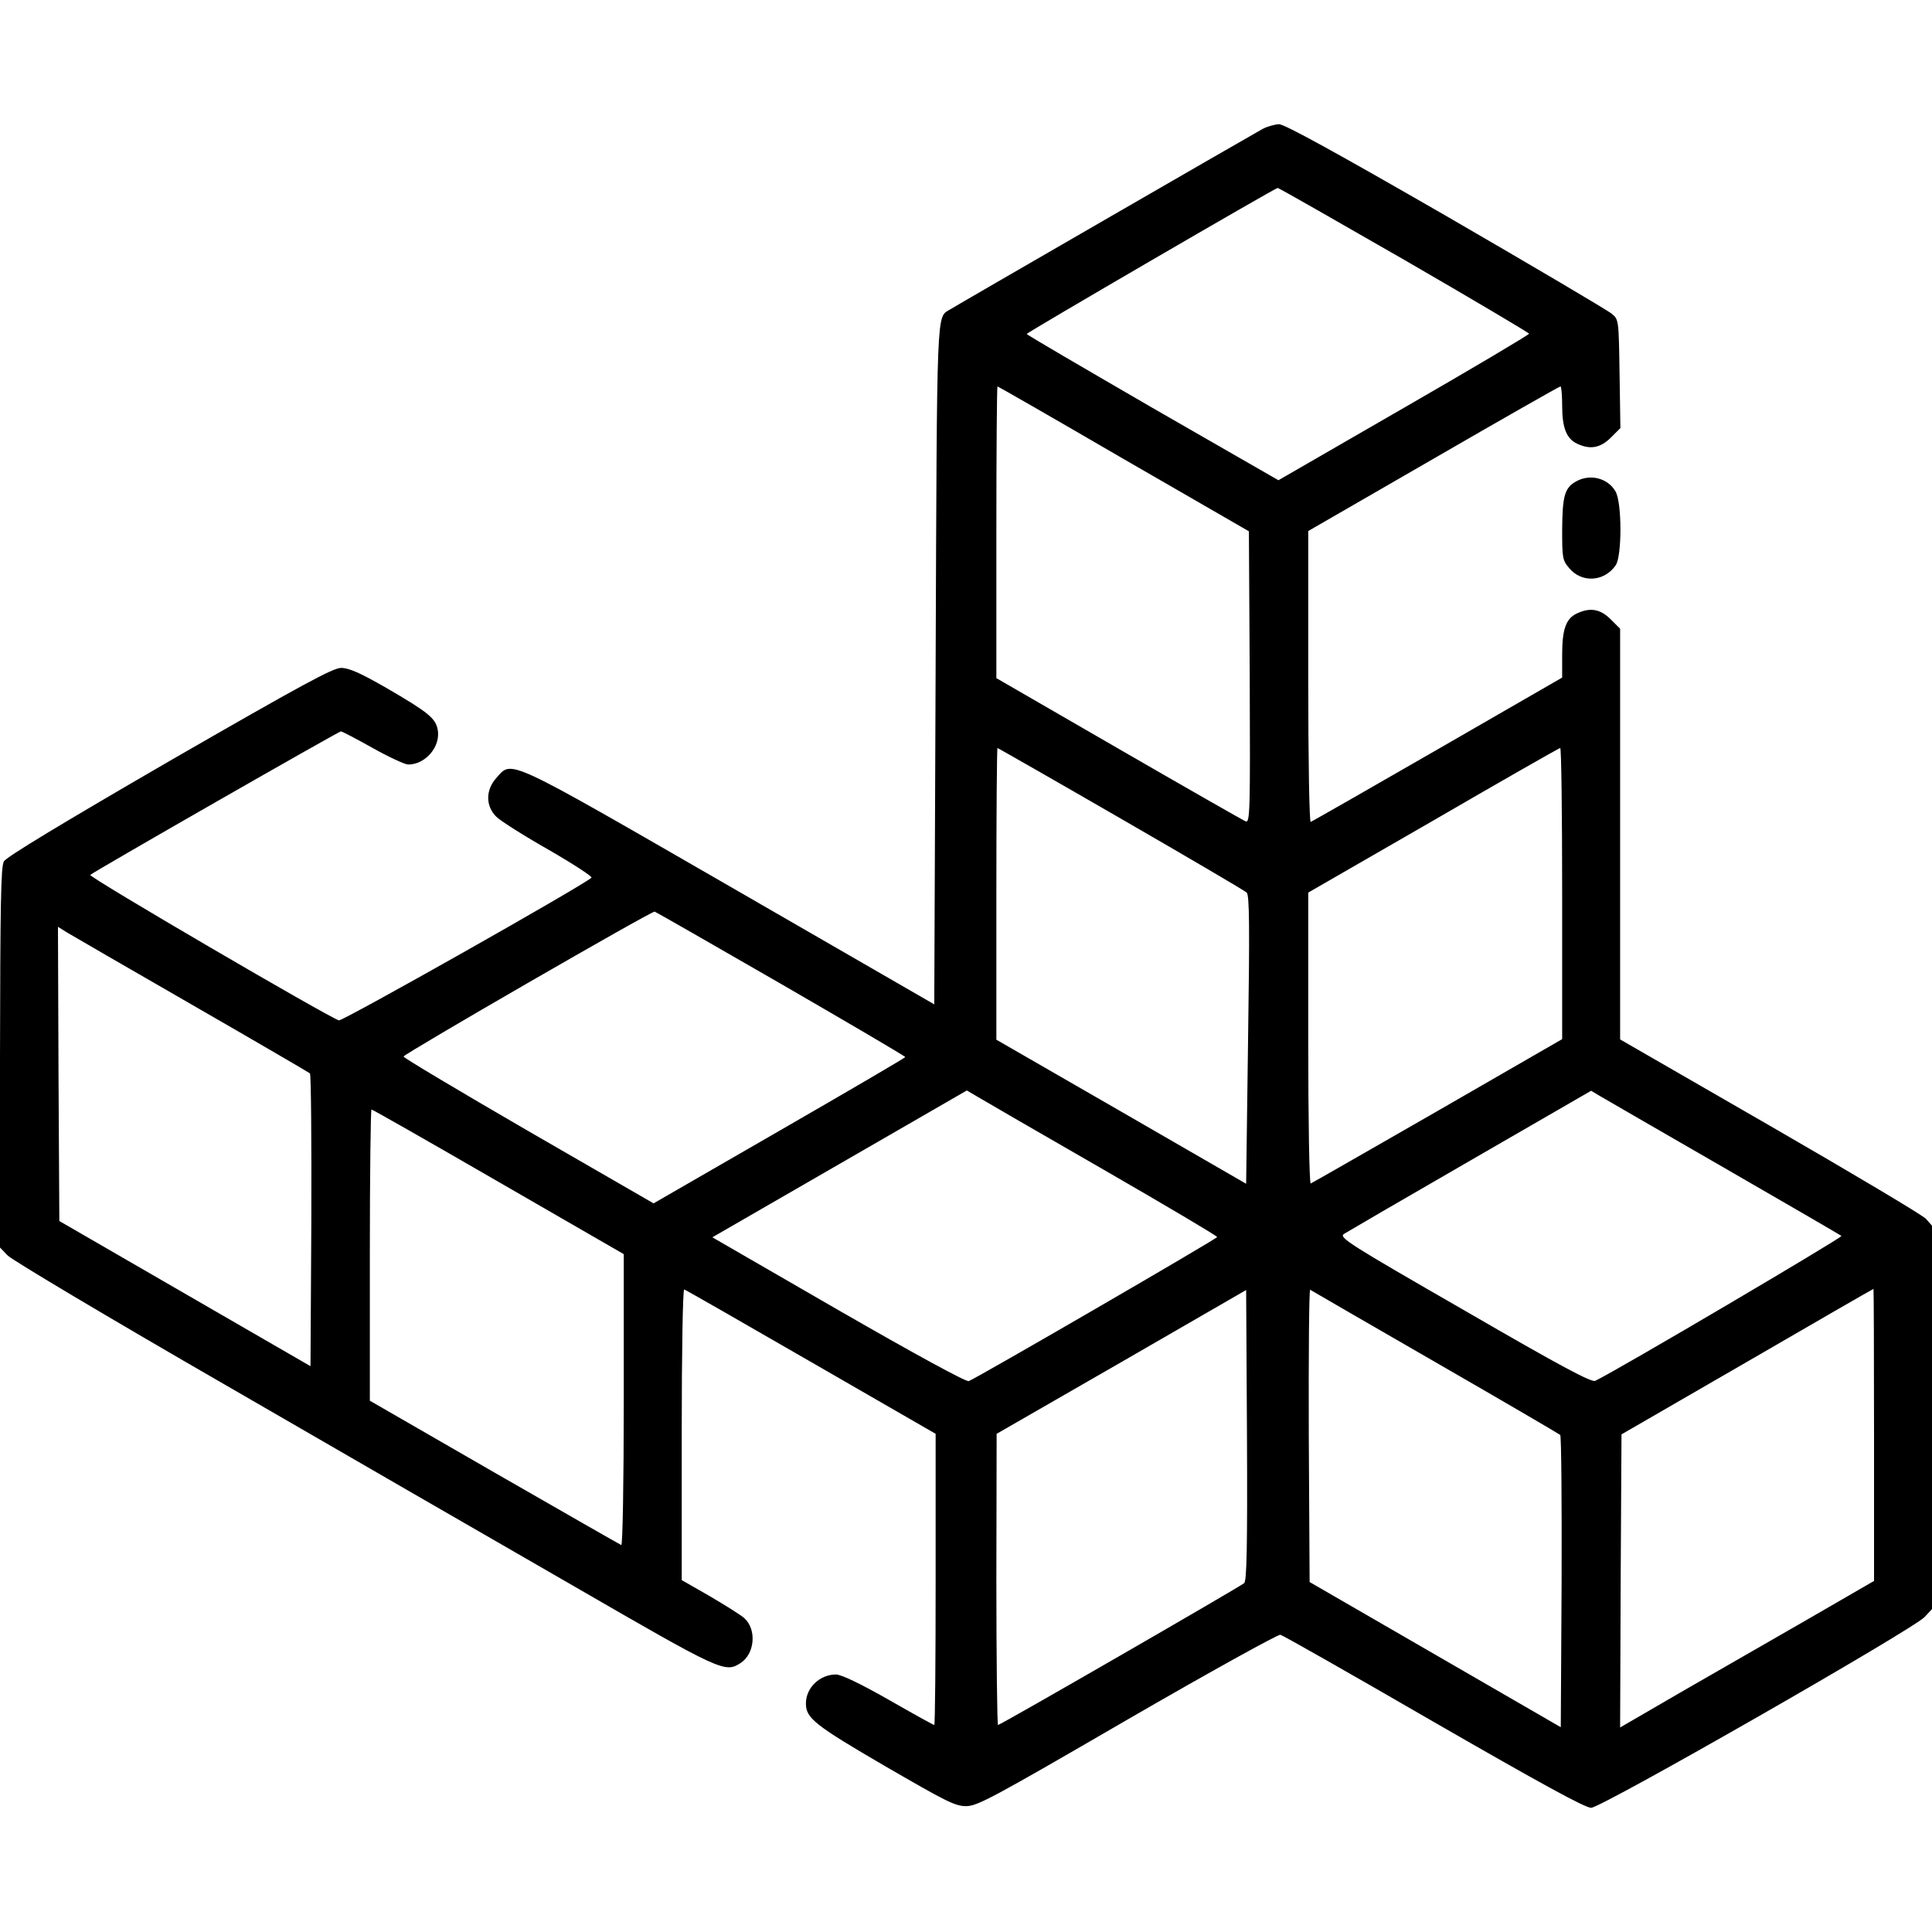
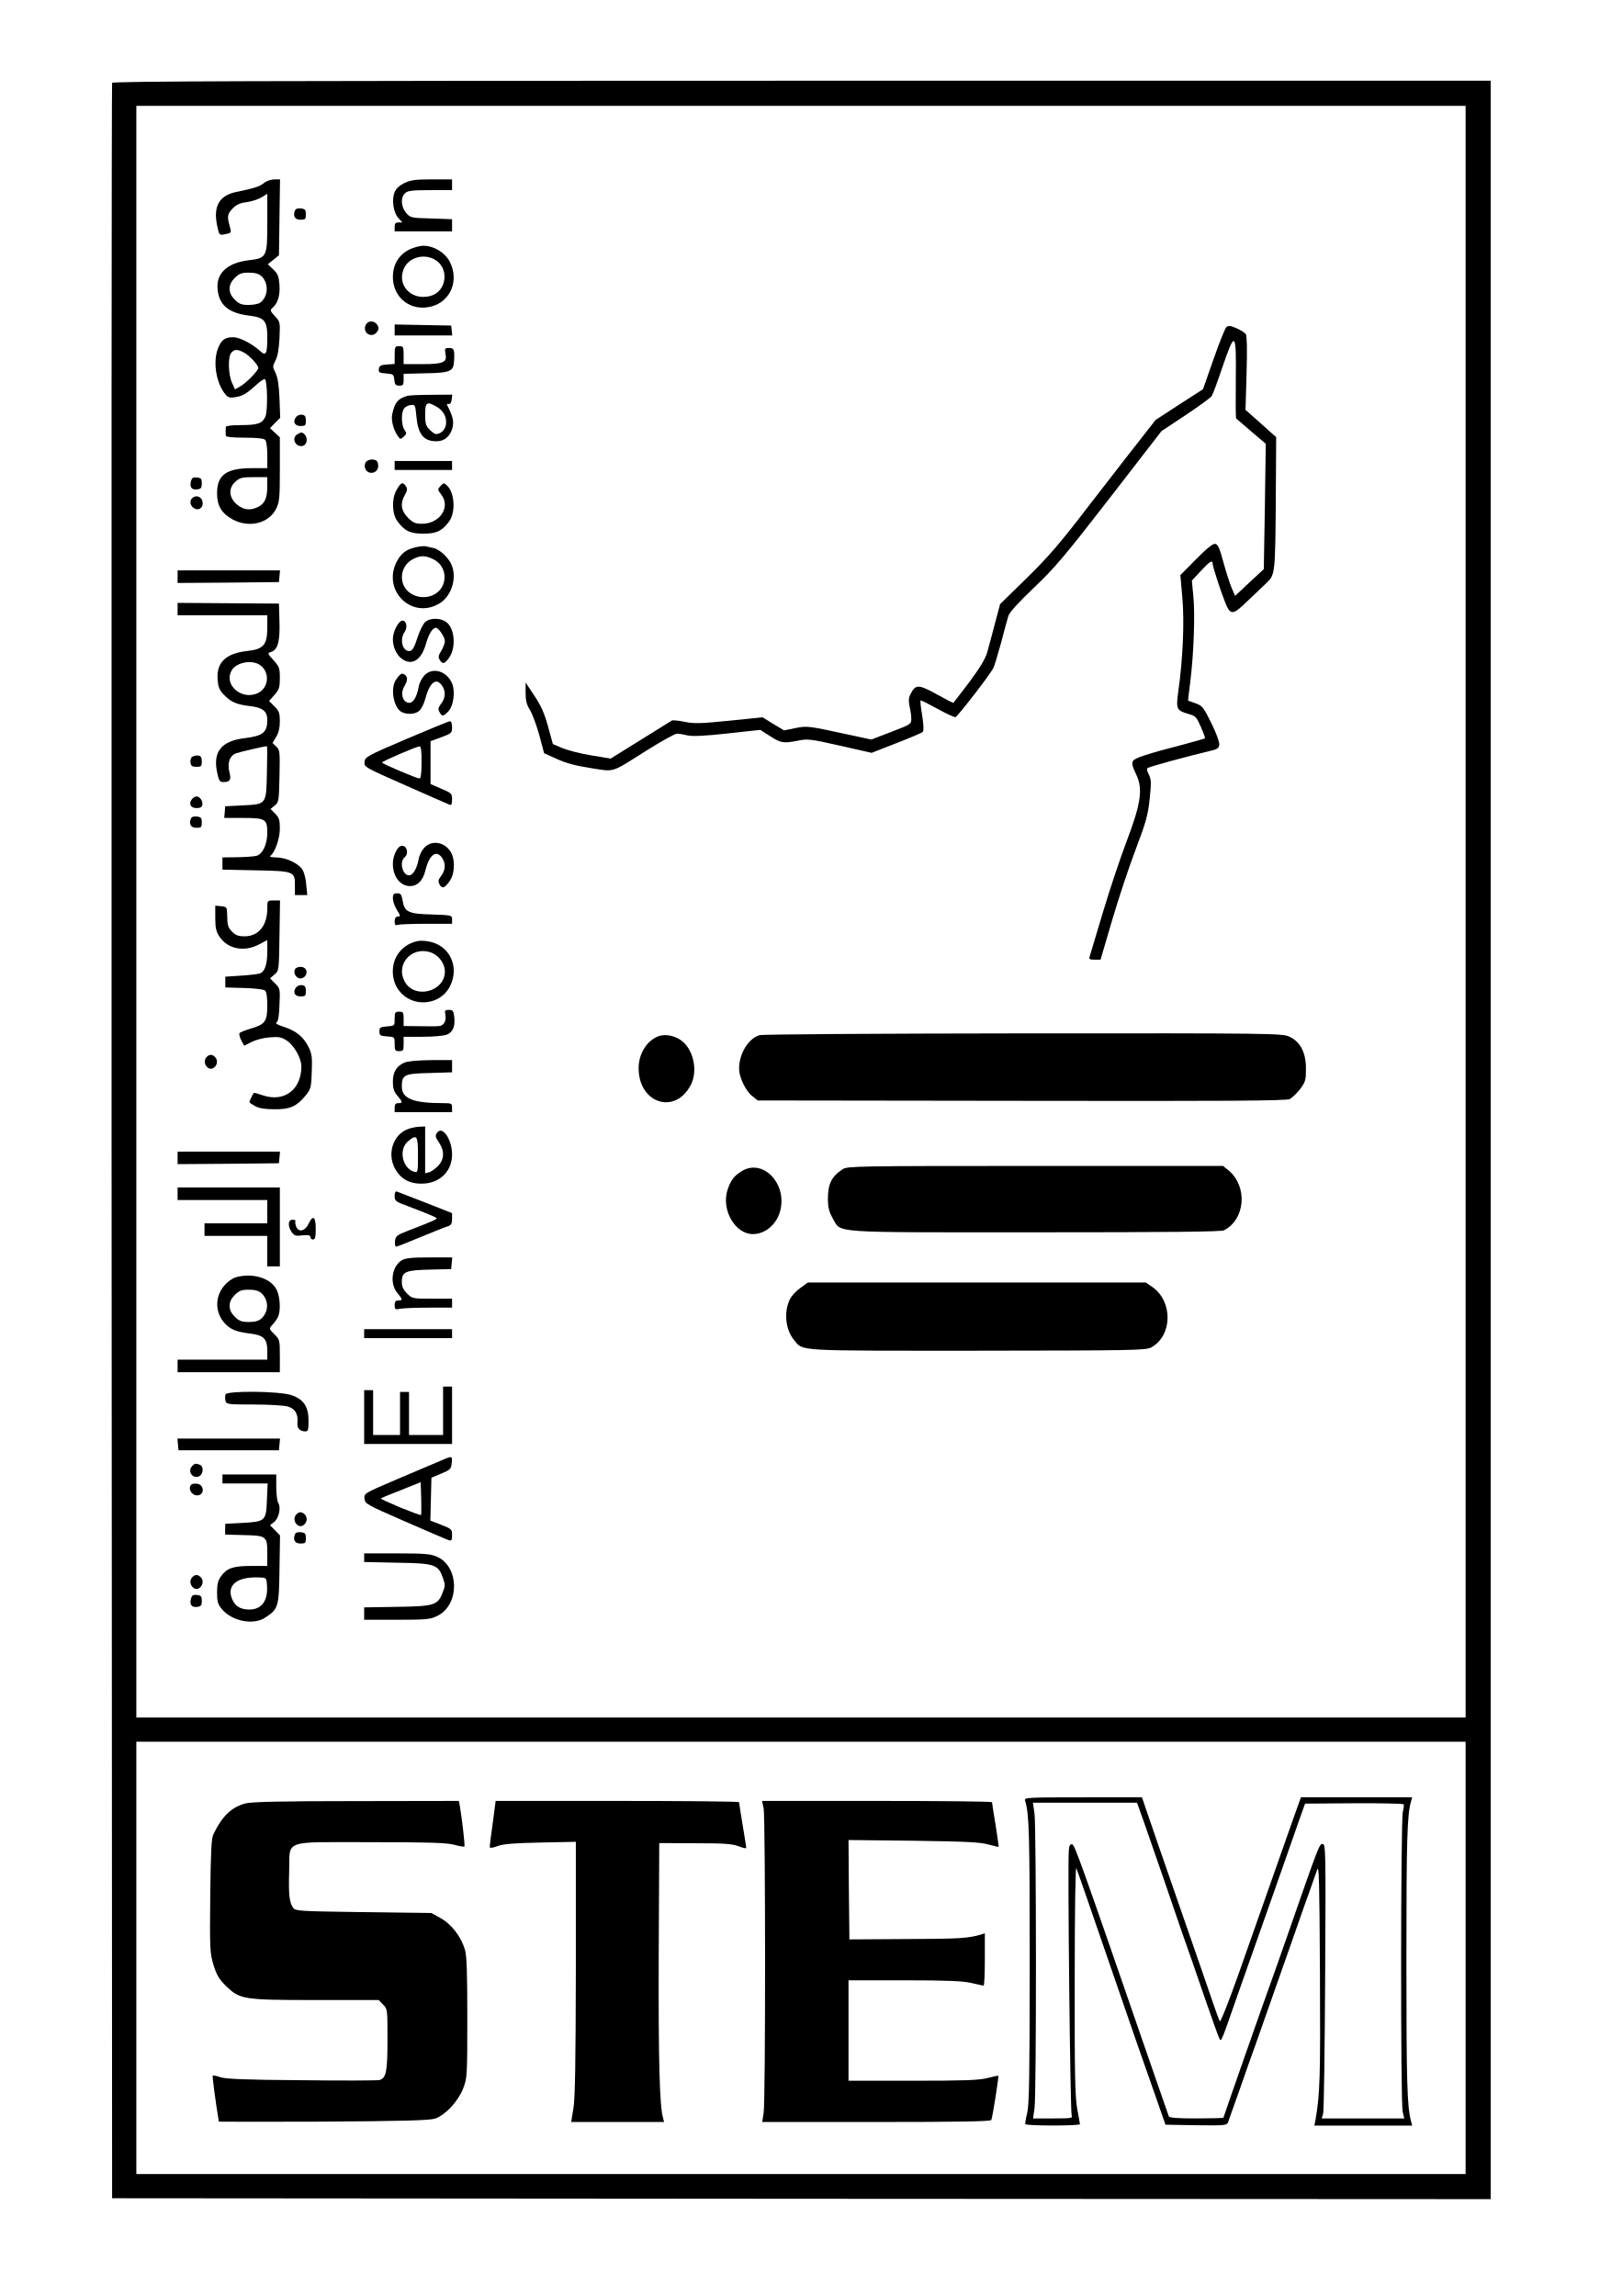
- <svg xmlns="http://www.w3.org/2000/svg" version="1.0" width="700pt" height="700pt" viewBox="0 0 700 700" preserveAspectRatio="xMidYMid meet">
-   <g transform="translate(0,700) scale(0.1,-0.1)" fill="#000000" stroke="none">
-     <path d="M4575 6533 c-35 -19 -1107 -638 -1134 -655 -48 -30 -46 26 -51 -1285 l-5 -1232 -740 427 c-819 472 -789 458 -846 394 -40 -44 -40 -102 -1 -141 15 -15 100 -69 190 -120 90 -52 159 -97 155 -101 -31 -29 -901 -520 -915 -517 -34 9 -909 520 -901 527 16 14 900 520 908 520 5 0 56 -27 115 -60 59 -33 117 -60 129 -60 63 0 118 65 107 126 -8 42 -34 63 -187 152 -94 54 -135 72 -163 72 -30 0 -142 -61 -623 -338 -388 -225 -590 -347 -599 -363 -11 -19 -13 -159 -14 -711 l0 -688 28 -29 c15 -16 369 -227 787 -468 418 -242 988 -571 1266 -731 536 -310 546 -314 603 -277 51 34 58 121 13 162 -12 11 -68 46 -124 79 l-103 59 0 528 c0 304 4 527 9 525 5 -1 212 -120 460 -263 l451 -260 0 -527 c0 -291 -2 -528 -5 -528 -3 0 -77 41 -166 92 -102 58 -171 91 -190 91 -59 0 -109 -48 -109 -105 0 -53 31 -78 285 -226 221 -128 255 -146 295 -146 41 0 93 28 584 313 297 172 547 310 555 308 9 -2 259 -144 556 -316 389 -224 548 -311 570 -311 37 0 1164 645 1208 691 l27 29 0 695 0 694 -22 25 c-13 14 -267 165 -565 337 l-543 313 0 744 0 744 -34 34 c-37 37 -74 44 -121 22 -41 -18 -55 -57 -55 -150 l0 -83 -451 -260 c-248 -143 -455 -261 -460 -263 -5 -2 -9 221 -9 525 l0 529 454 262 c249 144 456 262 460 262 3 0 6 -32 6 -70 0 -81 16 -120 55 -138 47 -22 84 -15 122 23 l34 34 -3 196 c-3 196 -3 197 -28 218 -14 12 -285 172 -601 355 -401 231 -585 332 -605 332 -16 -1 -42 -8 -59 -17z m512 -474 c249 -144 453 -265 453 -268 0 -4 -204 -125 -454 -269 l-454 -262 -456 262 c-250 145 -456 265 -456 268 0 5 899 528 909 529 3 1 209 -117 458 -260z m-1016 -722 l454 -262 3 -529 c2 -491 1 -528 -15 -522 -9 4 -216 122 -460 263 l-443 256 0 528 c0 291 2 529 4 529 2 0 208 -118 457 -263z m-10 -1303 c244 -141 449 -261 456 -268 10 -9 11 -127 5 -533 l-7 -522 -452 261 -453 261 0 528 c0 291 2 529 4 529 1 0 203 -115 447 -256z m1599 -271 l0 -528 -451 -260 c-249 -143 -455 -261 -460 -263 -5 -2 -9 228 -9 525 l0 529 453 261 c248 144 455 262 460 263 4 0 7 -237 7 -527z m-2830 -328 c247 -143 450 -262 450 -265 -1 -3 -206 -123 -456 -267 l-456 -263 -454 262 c-250 145 -453 266 -452 270 4 11 901 529 910 525 4 -1 210 -119 458 -262z m-2135 -75 c231 -133 423 -245 428 -249 4 -4 6 -244 5 -534 l-3 -527 -455 263 -455 263 -3 533 -2 533 32 -20 c18 -11 222 -129 453 -262z m3302 -597 c227 -131 413 -241 413 -245 0 -6 -869 -510 -900 -522 -9 -4 -201 101 -472 257 l-457 264 461 266 461 266 41 -24 c23 -14 227 -132 453 -262z m2248 7 c231 -133 423 -245 427 -248 5 -5 -811 -486 -892 -525 -13 -7 -129 55 -474 255 -419 241 -455 264 -437 277 11 7 217 127 458 266 l438 253 30 -18 c17 -10 219 -127 450 -260z m-4439 -52 l454 -262 0 -529 c0 -297 -4 -527 -9 -525 -5 2 -211 120 -460 263 l-451 260 0 528 c0 290 3 527 6 527 4 0 211 -118 460 -262z m2702 -1454 c-15 -13 -883 -514 -892 -514 -3 0 -6 237 -6 528 l1 527 452 260 452 261 3 -525 c2 -412 -1 -528 -10 -537z m692 801 c245 -141 448 -260 453 -264 4 -4 6 -244 5 -533 l-3 -526 -455 263 -455 263 -3 531 c-1 293 1 530 5 528 5 -3 208 -121 453 -262z m1590 -264 l0 -529 -242 -140 c-134 -77 -341 -196 -461 -265 l-217 -126 2 531 3 531 455 263 c250 145 456 264 458 264 1 0 2 -238 2 -529z" />
-     <path d="M5711 5256 c-42 -23 -50 -53 -51 -173 0 -105 1 -113 26 -142 45 -54 127 -49 168 11 23 33 23 229 -1 268 -28 48 -92 64 -142 36z" />
+ <svg xmlns="http://www.w3.org/2000/svg" version="1.0" width="898pt" height="1280pt" viewBox="0 0 898 1280" preserveAspectRatio="xMidYMid meet">
+   <g transform="translate(0,1280) scale(0.1,-0.1)" fill="#000000" stroke="none">
+     <path d="M625 12338 c-3 -7 -4 -2663 -3 -5903 l3 -5890 3842 -3 3843 -2 0 5905 0 5905 -3840 0 c-3063 0 -3842 -3 -3845 -12z m7545 -4620 l0 -4493 -3705 0 -3705 0 0 4493 0 4492 3705 0 3705 0 0 -4492z m0 -5833 l0 -1205 -3705 0 -3705 0 0 1205 0 1205 3705 0 3705 0 0 -1205z" />
+     <path d="M1472 11780 c-25 -20 -56 -30 -154 -50 -95 -19 -130 -79 -108 -186 12 -56 12 -56 43 -50 39 8 38 6 27 47 -15 52 -12 68 18 98 19 20 42 30 77 34 28 4 65 16 83 27 l32 20 0 -159 c0 -195 -2 -200 -105 -212 -119 -15 -181 -73 -172 -162 8 -87 61 -132 172 -146 91 -11 105 -28 105 -125 0 -90 -8 -103 -40 -73 -43 40 -115 77 -149 77 -47 0 -66 -14 -85 -60 -29 -73 -14 -182 33 -249 19 -26 27 -30 56 -26 45 5 68 19 122 68 24 22 46 37 50 33 14 -13 16 -175 3 -207 -17 -40 -43 -49 -141 -49 -45 0 -80 -4 -80 -10 -1 -5 -1 -17 -1 -25 0 -8 0 -19 1 -25 0 -6 43 -10 104 -10 67 0 107 -4 115 -12 7 -7 12 -42 12 -85 l0 -73 -85 0 c-143 0 -195 -37 -195 -140 0 -71 26 -113 89 -147 92 -48 201 -20 241 62 18 37 20 62 20 219 l0 178 -28 26 -27 25 28 29 29 29 -4 107 c-3 76 -10 117 -22 143 -17 34 -17 37 0 70 12 23 19 64 22 124 4 89 4 91 -26 123 -25 27 -27 33 -15 44 31 25 45 70 41 129 -4 49 -9 63 -35 87 l-30 29 31 25 31 25 3 212 3 211 -33 0 c-18 -1 -44 -9 -56 -20z m-14 -520 c41 -39 38 -113 -7 -147 -9 -7 -38 -13 -64 -13 -41 0 -53 5 -78 29 -20 20 -29 39 -29 61 0 22 9 41 29 61 25 24 38 29 78 29 35 0 55 -6 71 -20z m-99 -425 c30 -15 81 -70 81 -86 0 -15 -66 -83 -99 -102 l-31 -18 -17 38 c-21 47 -23 144 -4 166 17 21 34 21 70 2z m131 -744 c0 -66 -13 -97 -49 -116 -45 -23 -82 -19 -121 13 -45 38 -48 93 -6 128 23 21 38 24 102 24 l74 0 0 -49z" />
+     <path d="M2253 11779 c-25 -12 -46 -31 -53 -50 -18 -42 -7 -115 21 -145 l22 -24 -21 0 c-17 0 -22 -6 -22 -25 l0 -25 160 0 160 0 0 34 0 34 -116 4 c-113 3 -116 4 -140 31 -29 34 -32 87 -6 110 15 14 41 17 140 17 l122 0 0 30 0 30 -112 0 c-94 0 -120 -4 -155 -21z" />
+     <path d="M1644 11626 c-12 -31 0 -51 31 -51 27 0 30 3 30 30 0 25 -4 30 -28 33 -17 2 -29 -2 -33 -12z" />
+     <path d="M2280 11408 c-57 -29 -90 -84 -90 -152 0 -116 100 -194 213 -165 109 27 158 146 104 250 -26 51 -89 89 -147 89 -20 0 -56 -10 -80 -22z m140 -53 c87 -45 73 -180 -21 -205 -108 -29 -193 65 -144 160 29 55 105 76 165 45z" />
+     <path d="M2040 10991 c-25 -47 36 -83 64 -38 8 12 8 22 0 35 -16 25 -51 27 -64 3z" />
+     <path d="M2200 10960 l0 -30 161 0 160 0 -3 28 -3 27 -157 3 -158 3 0 -31z" />
+     <path d="M6837 10977 c-8 -7 -40 -87 -72 -179 l-59 -168 -132 -85 -132 -86 -169 -216 c-92 -119 -184 -237 -203 -262 -159 -208 -225 -285 -351 -408 l-144 -141 -29 -109 c-15 -59 -35 -131 -43 -160 -10 -36 -40 -85 -99 -165 -48 -62 -87 -114 -89 -116 -2 -2 -44 20 -94 48 -101 55 -117 56 -145 1 -11 -20 -12 -37 -6 -67 5 -21 10 -53 10 -70 0 -31 -2 -32 -111 -74 l-112 -43 -101 22 c-259 56 -254 55 -322 42 l-63 -13 -60 36 -60 37 -187 -19 c-159 -16 -196 -17 -248 -6 -33 7 -65 10 -71 7 -5 -3 -84 -52 -175 -109 l-166 -103 -109 18 c-61 10 -133 29 -162 41 l-51 22 -27 98 c-20 73 -39 116 -76 171 l-49 74 0 -58 c0 -44 6 -66 24 -95 13 -20 36 -83 52 -139 l27 -102 71 -32 c50 -23 105 -38 189 -51 137 -21 107 -31 316 101 80 50 154 91 165 91 12 0 39 -5 60 -10 27 -6 94 -3 221 11 l183 20 55 -35 c61 -39 74 -41 156 -25 52 11 70 9 233 -28 l177 -40 138 54 c75 29 141 57 147 63 6 6 5 37 -3 90 -8 45 -12 83 -9 85 2 2 44 -19 93 -46 49 -27 94 -48 101 -47 12 3 191 234 211 273 6 11 25 74 43 140 17 66 36 134 41 151 7 21 55 74 142 157 114 108 171 175 422 499 l290 375 133 88 c74 49 139 97 146 106 7 10 34 84 61 164 70 205 77 198 74 -70 -1 -118 -1 -216 2 -218 9 -8 164 -141 165 -141 0 -1 -2 -158 -5 -350 l-6 -349 -80 -74 -80 -75 -19 44 c-10 23 -31 88 -46 143 -21 79 -31 101 -46 103 -13 2 -48 -26 -107 -86 l-87 -88 11 -127 c12 -132 3 -344 -23 -524 -13 -96 -9 -104 56 -123 41 -11 46 -17 70 -72 15 -34 25 -62 23 -64 -2 -2 -55 -17 -118 -34 -208 -54 -272 -75 -283 -92 -8 -13 -4 -30 16 -72 41 -82 29 -164 -52 -377 -34 -90 -93 -265 -130 -389 -37 -124 -70 -235 -74 -247 -7 -21 -4 -23 26 -23 l33 0 64 218 c35 119 94 298 132 397 59 156 69 194 78 283 9 89 9 107 -5 134 -11 22 -13 33 -5 37 12 8 237 69 336 92 53 12 60 17 62 39 1 14 -19 68 -45 120 -43 87 -50 96 -87 109 -22 8 -41 15 -42 15 -1 1 5 47 12 104 19 146 28 383 17 481 l-8 84 49 53 c50 54 67 65 67 41 0 -15 41 -142 68 -211 31 -78 42 -78 125 2 40 38 88 84 108 103 47 44 48 53 51 478 l2 334 -35 31 c-19 17 -57 51 -85 76 l-51 45 6 204 c4 134 2 209 -4 218 -6 8 -29 23 -52 33 -32 14 -45 16 -56 7z" />
+     <path d="M2200 10821 l0 -50 -42 -3 c-35 -2 -44 -7 -46 -25 -3 -19 2 -22 40 -25 40 -3 43 -5 46 -35 3 -27 7 -33 28 -33 21 0 24 5 24 33 l0 33 123 3 c136 2 155 11 158 66 4 66 0 75 -27 75 -24 0 -26 -3 -21 -30 11 -50 -10 -60 -129 -60 l-104 0 0 50 c0 47 -2 50 -25 50 -23 0 -25 -3 -25 -49z" />
+     <path d="M2270 10593 c-54 -17 -69 -36 -84 -104 -6 -30 6 -81 29 -116 16 -23 17 -24 35 -8 17 16 18 20 5 38 -18 26 -20 97 -2 120 6 9 23 18 37 19 24 3 25 0 31 -62 9 -101 40 -140 112 -140 47 0 81 31 91 83 6 32 -1 59 -32 120 -2 4 2 6 10 5 8 -2 14 8 16 25 l3 27 -118 -1 c-65 0 -125 -3 -133 -6z m168 -63 c38 -23 55 -62 47 -102 -6 -27 -30 -48 -55 -48 -6 0 -22 11 -35 25 -21 20 -25 34 -25 85 0 69 10 75 68 40z" />
+     <path d="M1651 10476 c-21 -26 -9 -51 24 -51 27 0 30 3 30 30 0 23 -5 31 -21 33 -11 2 -26 -4 -33 -12z" />
+     <path d="M1658 10379 c-37 -21 -9 -77 32 -64 22 7 27 44 8 63 -14 14 -18 14 -40 1z" />
+     <path d="M2041 10226 c-7 -8 -10 -24 -6 -35 14 -45 79 -30 73 17 -2 21 -9 28 -29 30 -14 2 -31 -4 -38 -12z" />
+     <path d="M2200 10205 l0 -25 160 0 160 0 0 25 0 25 -160 0 -160 0 0 -25z" />
+     <path d="M1064 10115 c-8 -32 6 -48 37 -43 19 2 24 9 24 33 0 25 -4 31 -27 33 -22 3 -29 -2 -34 -23z" />
+     <path d="M2211 10069 c-29 -50 -26 -134 5 -176 41 -54 70 -68 144 -68 73 0 103 14 143 67 38 51 32 163 -12 202 -16 15 -19 15 -35 -3 -18 -19 -17 -21 3 -47 55 -70 -6 -164 -107 -164 -37 0 -50 6 -78 34 -39 39 -44 80 -17 127 13 22 15 34 7 46 -18 29 -29 25 -53 -18z" />
+     <path d="M1075 10026 c-20 -14 -17 -44 6 -59 24 -15 49 -1 49 27 0 32 -30 50 -55 32z" />
+     <path d="M2317 9749 c-55 -13 -83 -35 -108 -85 -76 -158 85 -316 236 -231 69 38 103 138 74 214 -15 41 -68 91 -103 98 -17 4 -38 8 -46 10 -8 1 -32 -1 -53 -6z m97 -66 c58 -27 81 -96 51 -153 -30 -58 -112 -77 -173 -40 -74 45 -67 155 12 194 40 20 67 20 110 -1z" />
+     <path d="M990 9585 l0 -35 283 2 282 3 3 33 3 32 -285 0 -286 0 0 -35z" />
+     <path d="M990 9405 l0 -35 250 0 250 0 0 -69 c0 -96 -21 -120 -110 -130 -121 -13 -174 -64 -167 -159 3 -41 10 -59 33 -83 41 -43 71 -56 144 -65 74 -8 100 -28 100 -78 0 -69 -25 -89 -125 -101 -132 -16 -180 -76 -154 -194 9 -42 14 -51 32 -51 40 0 47 12 36 55 -13 51 1 92 36 105 21 8 160 40 173 40 2 0 2 -65 0 -145 -4 -182 -1 -178 -136 -185 l-97 -5 -2 -32 -3 -33 104 0 c126 0 136 -6 136 -83 0 -64 -26 -119 -60 -128 -14 -4 -62 -7 -107 -8 l-83 -1 0 -34 0 -34 185 -4 c216 -4 220 -6 219 -88 l0 -50 34 0 35 0 -6 59 c-2 32 -12 70 -22 84 -23 35 -92 67 -146 67 -24 0 -39 4 -33 8 26 16 54 97 54 153 0 47 -4 60 -26 83 l-26 26 23 19 c23 18 24 26 27 164 3 137 2 146 -18 165 l-21 20 20 33 c14 23 21 51 21 87 0 46 -4 58 -30 84 l-30 30 30 34 c26 30 30 42 30 94 0 55 -3 63 -35 99 -34 37 -35 40 -15 46 38 12 51 56 48 168 l-3 102 -282 2 -283 2 0 -34z m463 -315 c55 -43 43 -130 -20 -156 -88 -37 -185 48 -143 126 26 49 118 65 163 30z" />
+     <path d="M2371 9333 c-12 -10 -31 -49 -44 -88 -16 -51 -27 -71 -41 -74 -41 -7 -61 63 -30 107 17 25 10 62 -12 62 -22 0 -54 -61 -54 -103 0 -45 21 -90 52 -111 55 -39 107 -5 132 83 16 57 37 91 56 91 15 0 50 -52 50 -74 0 -11 -9 -36 -20 -54 -17 -27 -18 -36 -8 -52 15 -24 26 -22 50 11 39 52 35 153 -7 195 -30 29 -92 33 -124 7z" />
+     <path d="M2365 9034 c-14 -15 -28 -43 -31 -63 -11 -59 -32 -93 -57 -89 -33 5 -46 52 -24 90 20 35 21 52 4 66 -15 13 -27 6 -50 -28 -32 -47 -13 -155 31 -179 32 -17 80 -13 101 8 11 11 25 39 31 63 25 94 61 123 94 76 22 -31 20 -70 -5 -101 -16 -21 -18 -31 -9 -47 14 -26 22 -25 50 5 28 30 39 110 20 155 -29 70 -110 93 -155 44z" />
+     <path d="M2265 8680 c-220 -94 -230 -100 -233 -127 -3 -29 -1 -30 230 -132 128 -57 239 -105 246 -108 8 -4 12 6 12 30 0 33 -3 36 -60 60 l-60 26 0 119 0 120 60 22 c57 21 60 24 60 56 0 21 -5 34 -12 33 -7 0 -116 -45 -243 -99z m85 -130 c0 -57 -4 -90 -11 -90 -16 0 -209 82 -209 89 0 7 188 88 208 90 9 1 12 -23 12 -89z" />
+     <path d="M1072 8581 c-8 -4 -12 -19 -10 -32 2 -19 9 -24 33 -24 27 0 30 3 30 30 0 22 -5 31 -20 33 -11 1 -26 -2 -33 -7z" />
+     <path d="M1070 8345 c-20 -25 -8 -50 25 -50 21 0 31 5 33 18 4 21 -14 47 -33 47 -7 0 -18 -7 -25 -15z" />
+     <path d="M1064 8236 c-12 -31 0 -51 31 -51 27 0 30 3 30 30 0 25 -4 30 -28 33 -17 2 -29 -2 -33 -12z" />
+     <path d="M2365 8074 c-14 -15 -28 -43 -31 -63 -10 -54 -32 -91 -54 -91 -36 0 -55 75 -25 100 28 23 10 75 -22 63 -21 -8 -43 -58 -43 -97 0 -73 40 -125 96 -126 40 0 71 30 84 83 22 91 61 122 94 75 22 -31 20 -70 -5 -101 -16 -22 -18 -30 -9 -47 14 -27 29 -22 58 20 24 35 29 99 13 143 -26 69 -110 91 -156 41z" />
+     <path d="M2190 7793 c0 -16 9 -43 20 -61 24 -39 24 -42 5 -42 -9 0 -15 -10 -15 -26 0 -20 4 -25 16 -20 9 3 81 6 160 6 l144 0 0 24 c0 24 -1 24 -114 28 -131 3 -152 14 -162 80 -6 32 -11 38 -30 38 -19 0 -24 -5 -24 -27z" />
+     <path d="M1490 7735 c0 -95 -49 -155 -127 -155 -33 0 -50 6 -68 25 -25 24 -28 36 -29 105 -1 32 -4 35 -33 38 l-33 3 0 -69 c0 -55 5 -76 23 -103 46 -70 138 -88 221 -44 l46 24 0 -64 c0 -69 -13 -110 -39 -121 -9 -4 -56 -10 -106 -13 l-89 -6 0 -30 0 -30 104 -3 c57 -1 110 -8 117 -14 9 -7 13 -36 13 -84 0 -89 -12 -105 -94 -129 -31 -9 -58 -20 -61 -25 -3 -5 1 -23 10 -40 l16 -30 41 21 c24 12 69 24 103 26 51 4 65 1 95 -19 40 -27 80 -98 80 -143 0 -130 -96 -202 -216 -161 -26 9 -48 15 -49 13 -6 -7 -25 -46 -25 -51 0 -3 15 -13 33 -23 22 -12 56 -17 107 -17 87 -1 124 16 174 77 29 36 31 45 34 132 3 82 1 100 -19 140 -28 55 -68 88 -138 111 -36 11 -48 19 -39 25 9 6 14 37 16 98 4 88 3 91 -25 119 l-28 28 25 21 c25 21 25 22 28 217 l3 196 -35 0 c-36 0 -36 0 -36 -45z" />
+     <path d="M2325 7553 c-52 -13 -87 -39 -112 -80 -35 -59 -30 -142 11 -195 73 -97 228 -85 283 21 59 113 -3 238 -127 254 -19 3 -44 3 -55 0z m89 -68 c37 -18 66 -61 66 -100 0 -116 -172 -158 -225 -55 -53 102 52 205 159 155z" />
+     <path d="M1643 7394 c-8 -22 10 -49 32 -49 10 0 22 7 28 16 15 24 1 49 -28 49 -15 0 -28 -7 -32 -16z" />
+     <path d="M1651 7296 c-21 -26 -9 -51 24 -51 27 0 30 3 30 30 0 23 -5 31 -21 33 -11 2 -26 -4 -33 -12z" />
+     <path d="M2483 7141 c6 -31 -9 -58 -33 -61 -8 -2 -57 -2 -107 -1 l-93 1 0 40 c0 36 -2 40 -25 40 -22 0 -25 -4 -25 -39 0 -40 0 -40 -42 -43 -38 -3 -43 -6 -43 -28 0 -22 5 -25 43 -28 42 -3 42 -3 42 -43 0 -35 3 -39 25 -39 23 0 25 4 25 40 l0 40 104 0 c56 0 117 5 134 11 36 12 51 47 44 102 -4 32 -8 37 -29 37 -23 0 -25 -3 -20 -29z" />
+     <path d="M4234 7029 c-62 -18 -114 -103 -114 -187 0 -47 36 -123 73 -152 l31 -25 1471 -2 c1158 -2 1475 0 1495 10 13 7 39 32 57 55 30 40 33 50 33 114 0 91 -31 150 -93 179 -41 18 -92 19 -1482 18 -836 -1 -1453 -5 -1471 -10z" />
+     <path d="M3670 7023 c-65 -25 -110 -98 -110 -178 0 -197 204 -262 291 -93 38 73 18 185 -43 239 -37 34 -97 47 -138 32z" />
+     <path d="M1150 6905 c-26 -31 13 -82 44 -56 19 16 21 42 4 59 -16 16 -33 15 -48 -3z" />
+     <path d="M2254 6876 c-44 -20 -64 -52 -64 -107 0 -36 6 -55 25 -77 30 -36 31 -42 5 -42 -15 0 -20 -7 -20 -25 l0 -25 160 0 160 0 0 25 c0 23 -4 25 -47 25 -171 0 -233 25 -233 93 0 65 13 72 154 75 l126 4 0 34 0 34 -117 0 c-77 -1 -129 -6 -149 -14z" />
+     <path d="M2284 6509 c-99 -29 -135 -158 -68 -246 35 -47 84 -66 152 -61 91 8 152 73 152 162 0 84 -54 162 -83 122 -12 -17 -11 -24 9 -54 33 -47 31 -94 -3 -131 -16 -16 -38 -32 -50 -36 l-23 -6 0 130 0 131 -27 -1 c-16 0 -42 -5 -59 -10z m46 -148 c0 -93 -1 -99 -19 -94 -67 17 -91 123 -38 169 51 43 57 35 57 -75z" />
+     <path d="M990 6345 l0 -35 283 2 282 3 3 33 3 32 -285 0 -286 0 0 -35z" />
+     <path d="M4698 6282 c-64 -42 -83 -82 -83 -172 1 -42 7 -67 27 -102 50 -84 -36 -78 1128 -78 744 0 1037 3 1053 11 119 61 133 243 27 333 l-32 26 -1046 0 c-987 0 -1049 -1 -1074 -18z" />
+     <path d="M4135 6271 c-43 -26 -61 -50 -79 -103 -37 -111 41 -248 141 -248 71 0 137 58 154 137 34 151 -102 285 -216 214z" />
+     <path d="M990 6145 l0 -35 250 0 250 0 0 -65 0 -65 -175 0 -175 0 0 -35 0 -35 175 0 175 0 0 -85 0 -85 35 0 35 0 0 220 0 220 -285 0 -285 0 0 -35z" />
+     <path d="M2200 6133 c0 -28 5 -32 73 -57 105 -40 151 -59 160 -66 7 -6 -17 -17 -163 -73 -59 -23 -65 -29 -68 -56 -2 -17 1 -31 6 -31 5 0 67 24 138 54 71 29 139 57 152 60 17 6 22 15 22 40 l0 33 -147 58 c-82 31 -154 60 -160 62 -9 3 -13 -5 -13 -24z" />
+     <path d="M1720 5977 c-19 -41 -56 -49 -69 -15 -5 13 -7 26 -4 31 2 4 -5 7 -16 7 -26 0 -28 -35 -5 -69 14 -20 23 -23 60 -18 33 3 44 1 44 -9 0 -8 7 -14 15 -14 12 0 15 13 15 60 0 69 -16 79 -40 27z" />
+     <path d="M2238 5773 c-54 -34 -67 -129 -23 -181 30 -36 31 -42 5 -42 -15 0 -20 -7 -20 -26 0 -24 3 -26 31 -20 17 3 89 6 160 6 l129 0 0 25 0 25 -111 0 c-109 0 -111 0 -140 29 -21 21 -29 39 -29 64 0 57 19 66 155 69 l120 3 3 33 3 32 -128 0 c-101 0 -134 -4 -155 -17z" />
+     <path d="M1314 5679 c-18 -5 -46 -25 -62 -44 -54 -61 -55 -149 -1 -210 33 -37 65 -50 148 -60 71 -9 91 -30 91 -95 l0 -50 -250 0 -250 0 0 -35 0 -35 285 0 285 0 0 91 c0 88 -1 92 -31 121 -30 30 -30 31 -11 52 11 11 25 31 31 43 17 33 13 113 -7 153 -32 65 -135 96 -228 69z m144 -89 c41 -39 41 -101 0 -140 -16 -14 -35 -20 -71 -20 -40 0 -53 5 -78 29 -20 20 -29 39 -29 61 0 22 9 41 29 61 25 24 38 29 78 29 36 0 55 -6 71 -20z" />
+     <path d="M4462 5620 c-23 -16 -48 -43 -57 -60 -37 -71 -27 -172 21 -230 54 -64 -8 -60 1021 -60 865 1 940 2 970 18 120 65 123 259 4 339 l-34 23 -942 0 -942 0 -41 -30z" />
+     <path d="M2030 5365 l0 -25 245 0 245 0 0 25 0 25 -245 0 -245 0 0 -25z" />
+     <path d="M2470 4935 l0 -135 -95 0 -95 0 0 120 0 120 -25 0 -25 0 0 -120 0 -120 -75 0 -75 0 0 125 0 125 -25 0 -25 0 0 -150 0 -150 245 0 245 0 0 160 0 160 -25 0 -25 0 0 -135z" />
+     <path d="M1257 5026 c-3 -8 -3 -24 0 -35 5 -20 11 -21 157 -21 83 0 168 -5 189 -11 42 -11 60 -42 55 -91 -3 -30 13 -48 45 -48 14 0 17 9 17 59 0 79 -27 120 -95 143 -67 23 -360 26 -368 4z" />
+     <path d="M992 4748 l3 -33 280 0 280 0 3 33 3 32 -286 0 -286 0 3 -32z" />
+     <path d="M2455 4656 c-27 -12 -135 -57 -238 -101 -187 -80 -188 -80 -185 -110 3 -29 11 -33 228 -128 124 -54 233 -101 243 -104 14 -4 17 1 17 29 0 32 -3 35 -60 57 l-61 24 3 120 3 119 55 23 c51 21 55 26 58 59 4 41 4 41 -63 12z m-108 -302 c-2 -3 -54 17 -116 42 -61 26 -110 48 -108 50 2 3 53 24 113 47 l109 44 3 -90 c1 -49 1 -91 -1 -93z" />
+     <path d="M1072 4628 c-30 -30 3 -77 40 -57 22 12 24 55 2 63 -22 8 -28 8 -42 -6z" />
+     <path d="M1240 4555 l0 -25 126 0 126 0 -4 -90 c-4 -119 -9 -123 -135 -130 l-97 -5 -1 -30 0 -30 105 -3 c126 -3 130 -6 130 -104 l0 -68 -90 0 c-101 0 -136 -12 -169 -59 -16 -22 -21 -44 -21 -89 0 -51 4 -65 27 -93 57 -68 178 -91 243 -46 72 48 75 58 78 268 l3 189 -28 29 -28 28 22 17 c27 20 41 81 24 107 -6 11 -11 50 -11 89 l0 70 -150 0 -150 0 0 -25z m248 -590 c8 -89 -30 -140 -102 -138 -47 1 -75 19 -92 58 -32 77 26 125 146 121 45 -1 45 -1 48 -41z" />
+     <path d="M1067 4524 c-25 -25 8 -70 43 -59 32 10 24 59 -10 63 -14 2 -29 0 -33 -4z" />
+     <path d="M1650 4355 c-26 -31 13 -82 44 -56 19 16 21 42 4 59 -16 16 -33 15 -48 -3z" />
+     <path d="M1644 4246 c-12 -31 0 -51 31 -51 27 0 30 3 30 30 0 25 -4 30 -28 33 -17 2 -29 -2 -33 -12z" />
+     <path d="M2030 4116 l0 -24 184 -4 c210 -3 229 -10 255 -85 13 -35 13 -46 0 -78 -28 -74 -46 -80 -255 -83 l-184 -3 0 -35 0 -34 182 0 c164 0 186 2 225 21 126 61 125 273 0 330 -36 16 -67 19 -224 19 l-183 0 0 -24z" />
+     <path d="M1070 4005 c-26 -31 13 -82 44 -56 19 16 21 42 4 59 -16 16 -33 15 -48 -3z" />
+     <path d="M1064 3885 c-8 -32 6 -48 37 -43 19 2 24 9 24 33 0 25 -4 31 -27 33 -22 3 -29 -2 -34 -23z" />
+     <path d="M5714 2763 c23 -76 26 -168 26 -898 0 -650 -3 -800 -14 -845 -8 -30 -12 -58 -10 -62 7 -10 304 -10 304 0 0 4 -7 42 -15 85 -12 65 -15 189 -14 720 0 391 4 634 9 622 5 -11 77 -218 160 -460 157 -456 204 -593 288 -830 l49 -140 170 -3 c156 -2 171 -1 178 15 4 10 34 95 67 188 32 94 70 199 83 235 25 70 113 320 220 625 36 105 77 219 90 255 13 36 29 83 37 105 11 34 13 -47 16 -580 3 -575 0 -669 -24 -808 l-7 -37 273 0 272 0 -7 28 c-21 82 -25 212 -25 892 0 675 4 815 26 888 l6 22 -310 0 -310 0 -42 -117 c-23 -65 -57 -161 -75 -213 -36 -102 -77 -218 -230 -653 -57 -160 -101 -273 -106 -265 -3 7 -19 49 -34 93 -50 145 -102 297 -180 520 -106 305 -173 499 -198 573 l-21 62 -329 0 c-308 0 -328 -1 -323 -17z m634 -40 c10 -27 34 -94 151 -433 27 -80 67 -197 89 -260 23 -63 77 -220 121 -348 44 -128 84 -240 89 -248 10 -18 8 -23 107 261 37 105 77 219 90 255 13 36 67 189 120 340 53 151 111 316 128 365 l32 90 273 2 c149 1 274 -2 277 -6 2 -5 0 -23 -5 -42 -12 -42 -13 -1620 -1 -1671 l9 -38 -230 0 -230 0 8 27 c4 16 9 360 11 766 4 702 3 737 -14 737 -19 0 -21 -7 -198 -515 -36 -104 -77 -219 -90 -255 -36 -98 -265 -752 -265 -756 0 -2 -68 -4 -150 -4 -112 0 -152 3 -155 13 -2 6 -38 109 -79 227 -414 1199 -445 1285 -459 1288 -12 2 -17 -7 -19 -35 -7 -84 8 -1459 16 -1475 7 -17 -1 -18 -104 -18 l-111 0 8 58 c11 76 10 1559 0 1640 l-9 62 290 0 290 0 10 -27z" />
+     <path d="M1368 2746 c-78 -21 -129 -70 -178 -171 -12 -24 -15 -95 -18 -344 -3 -297 -2 -317 18 -385 18 -58 31 -79 70 -118 78 -75 95 -78 502 -78 l349 0 24 -25 c25 -24 25 -27 25 -194 0 -181 -7 -217 -45 -227 -12 -3 -208 -4 -436 -1 -315 2 -423 7 -451 17 -21 7 -40 11 -42 9 -3 -3 13 -131 34 -257 0 -1 262 -1 583 0 449 3 591 7 622 17 57 19 127 94 156 166 23 59 24 66 24 395 0 248 -3 347 -13 380 -21 72 -75 143 -135 176 l-52 29 -378 5 c-359 5 -379 6 -393 24 -21 30 -26 73 -22 204 5 179 -43 162 452 162 323 0 423 -3 466 -14 30 -8 57 -13 59 -10 4 3 -14 157 -25 222 l-6 32 -572 -1 c-426 0 -583 -4 -618 -13z" />
+     <path d="M2747 2638 c-10 -68 -17 -128 -17 -134 0 -8 14 -7 43 4 32 12 90 17 240 20 l197 4 0 -709 c-1 -527 -4 -727 -14 -780 l-12 -73 259 0 259 0 -6 23 c-19 63 -26 322 -24 897 l3 635 200 -1 c161 0 208 -3 243 -17 23 -9 42 -13 42 -9 0 4 -9 61 -20 127 -11 66 -20 123 -20 128 0 4 -305 7 -678 7 l-679 0 -16 -122z" />
+     <path d="M4257 2718 c10 -54 11 -1625 0 -1696 l-8 -52 635 0 c449 0 637 3 642 11 6 11 43 242 39 247 -1 1 -28 -4 -61 -13 -47 -12 -128 -15 -416 -15 l-358 0 0 280 0 280 313 0 c238 0 326 -4 372 -15 33 -8 63 -14 68 -15 4 0 7 66 7 146 l0 146 -22 -7 c-71 -21 -122 -24 -413 -25 l-320 -2 -3 277 -2 277 362 -4 c292 -4 374 -8 418 -21 30 -8 56 -14 57 -13 1 1 -7 56 -17 121 -11 66 -20 123 -20 128 0 4 -288 7 -641 7 l-641 0 9 -42z" />
  </g>
</svg>
